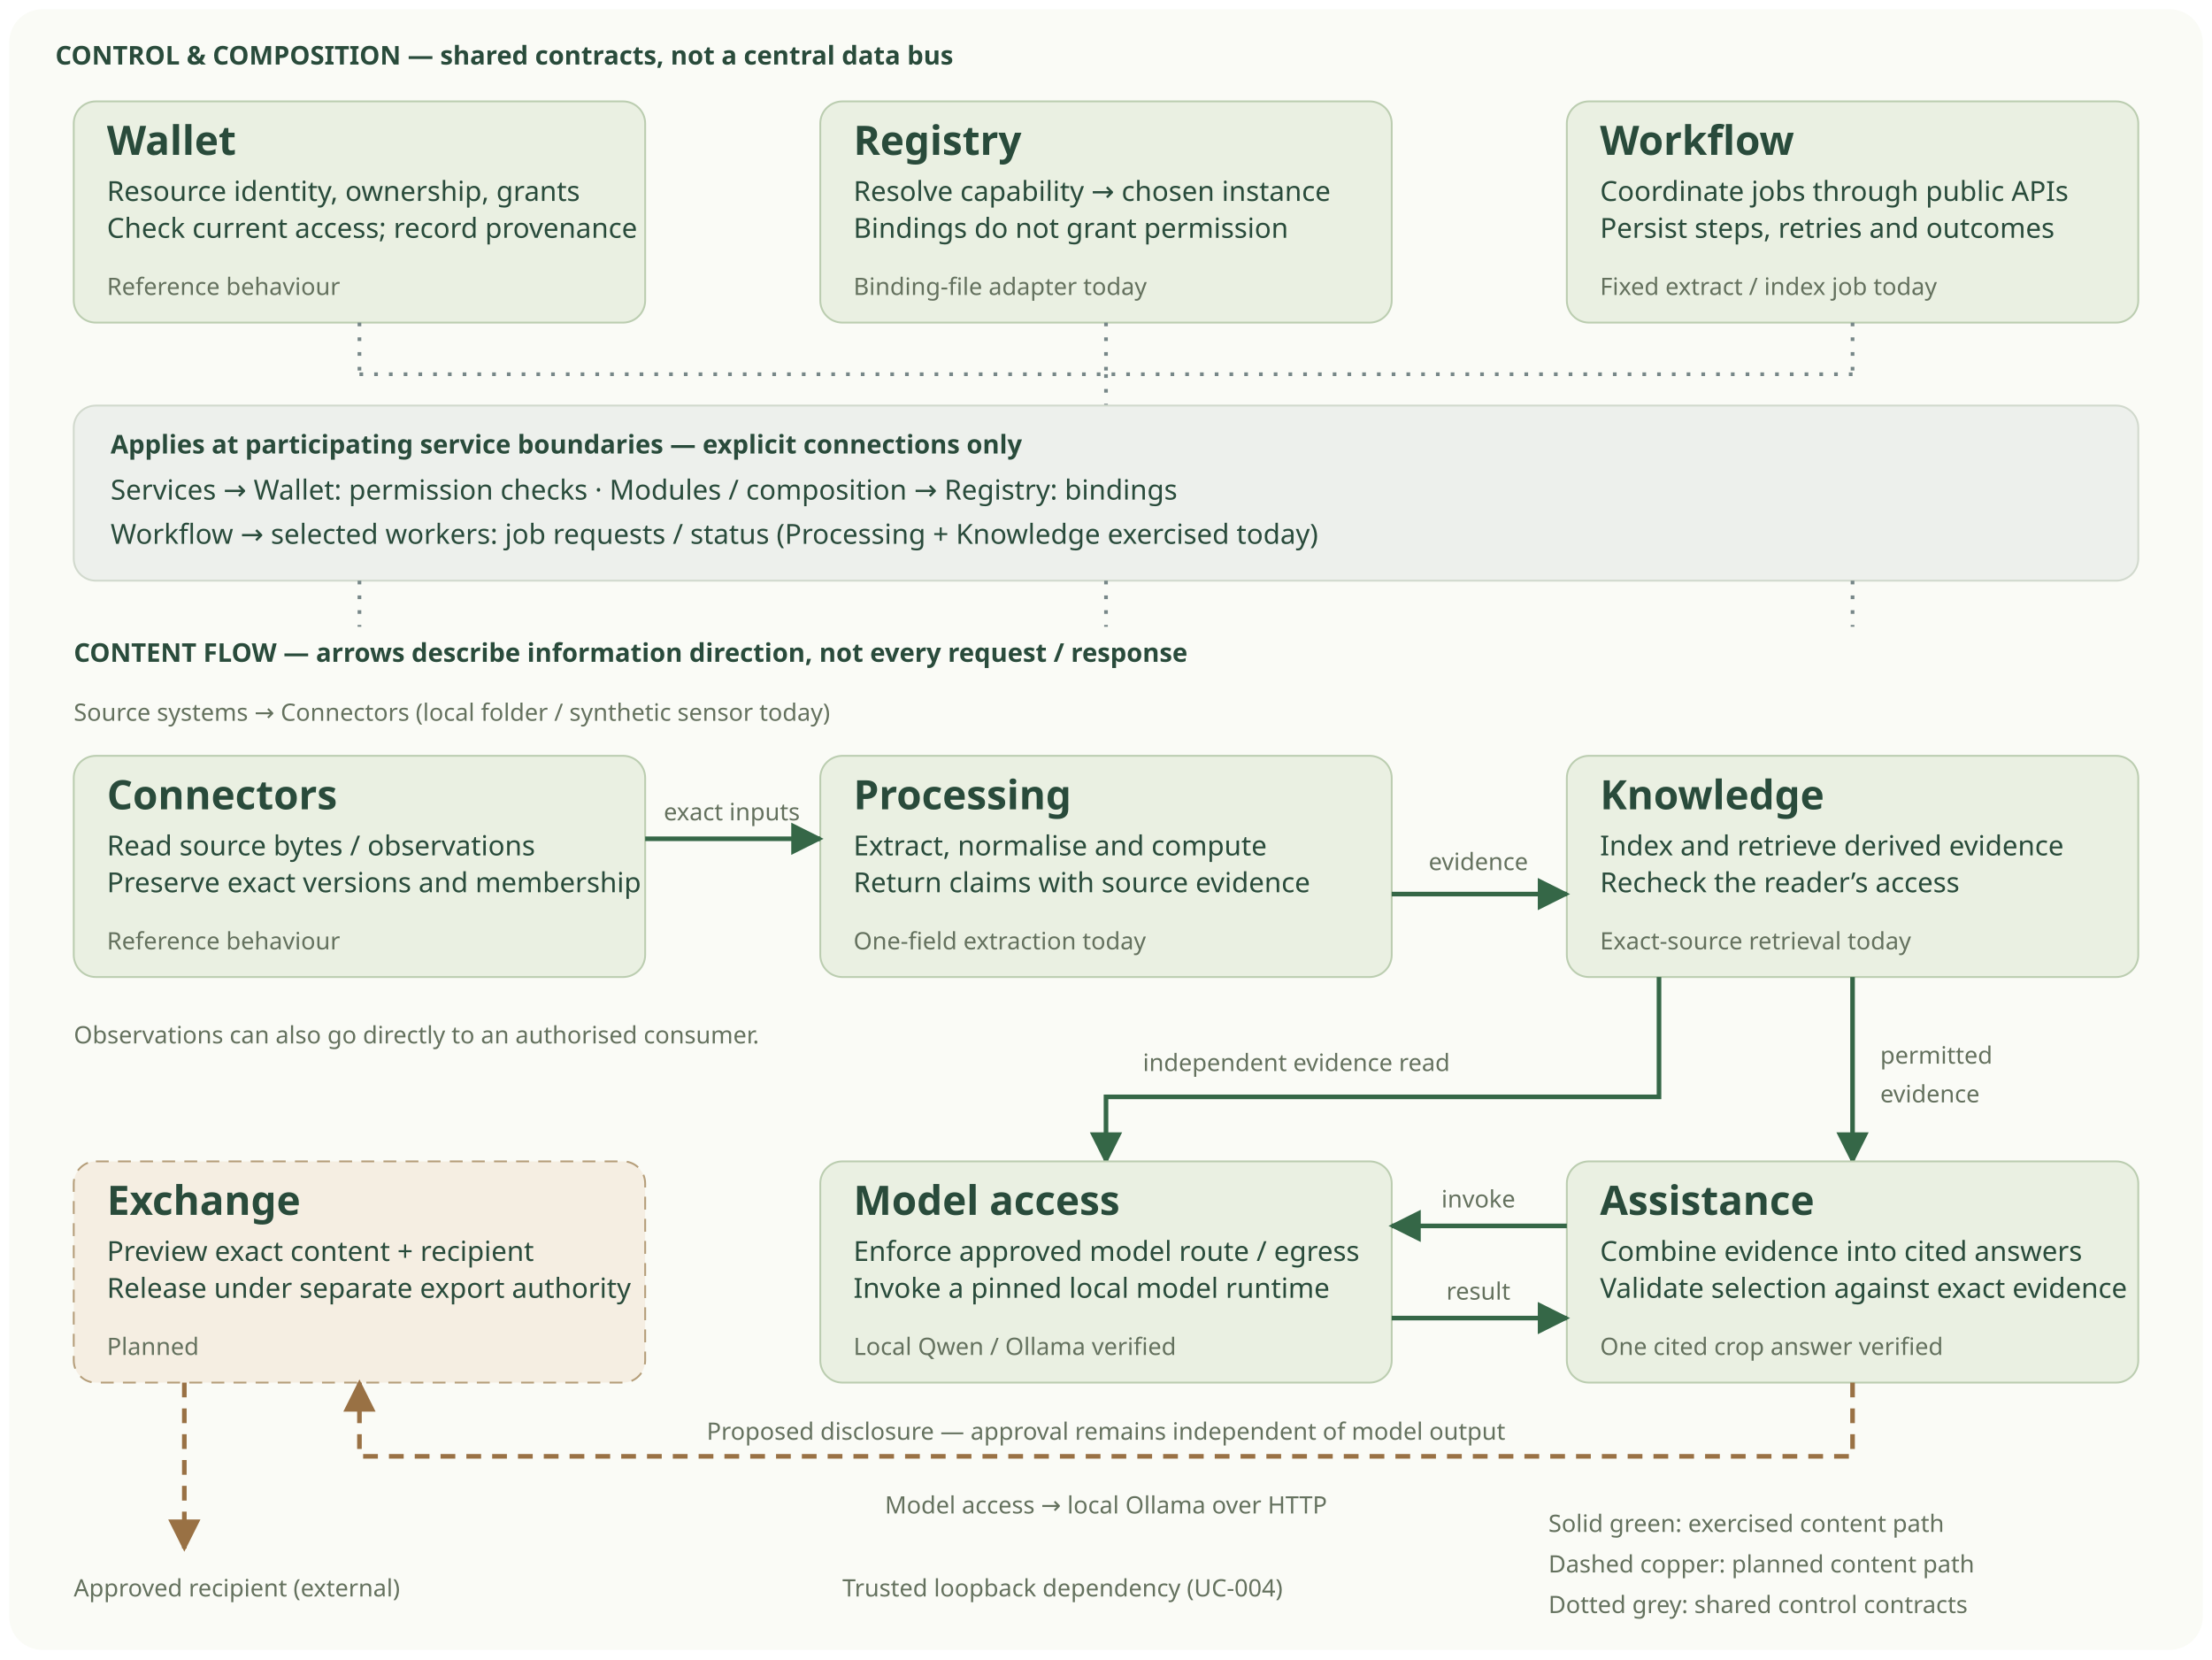
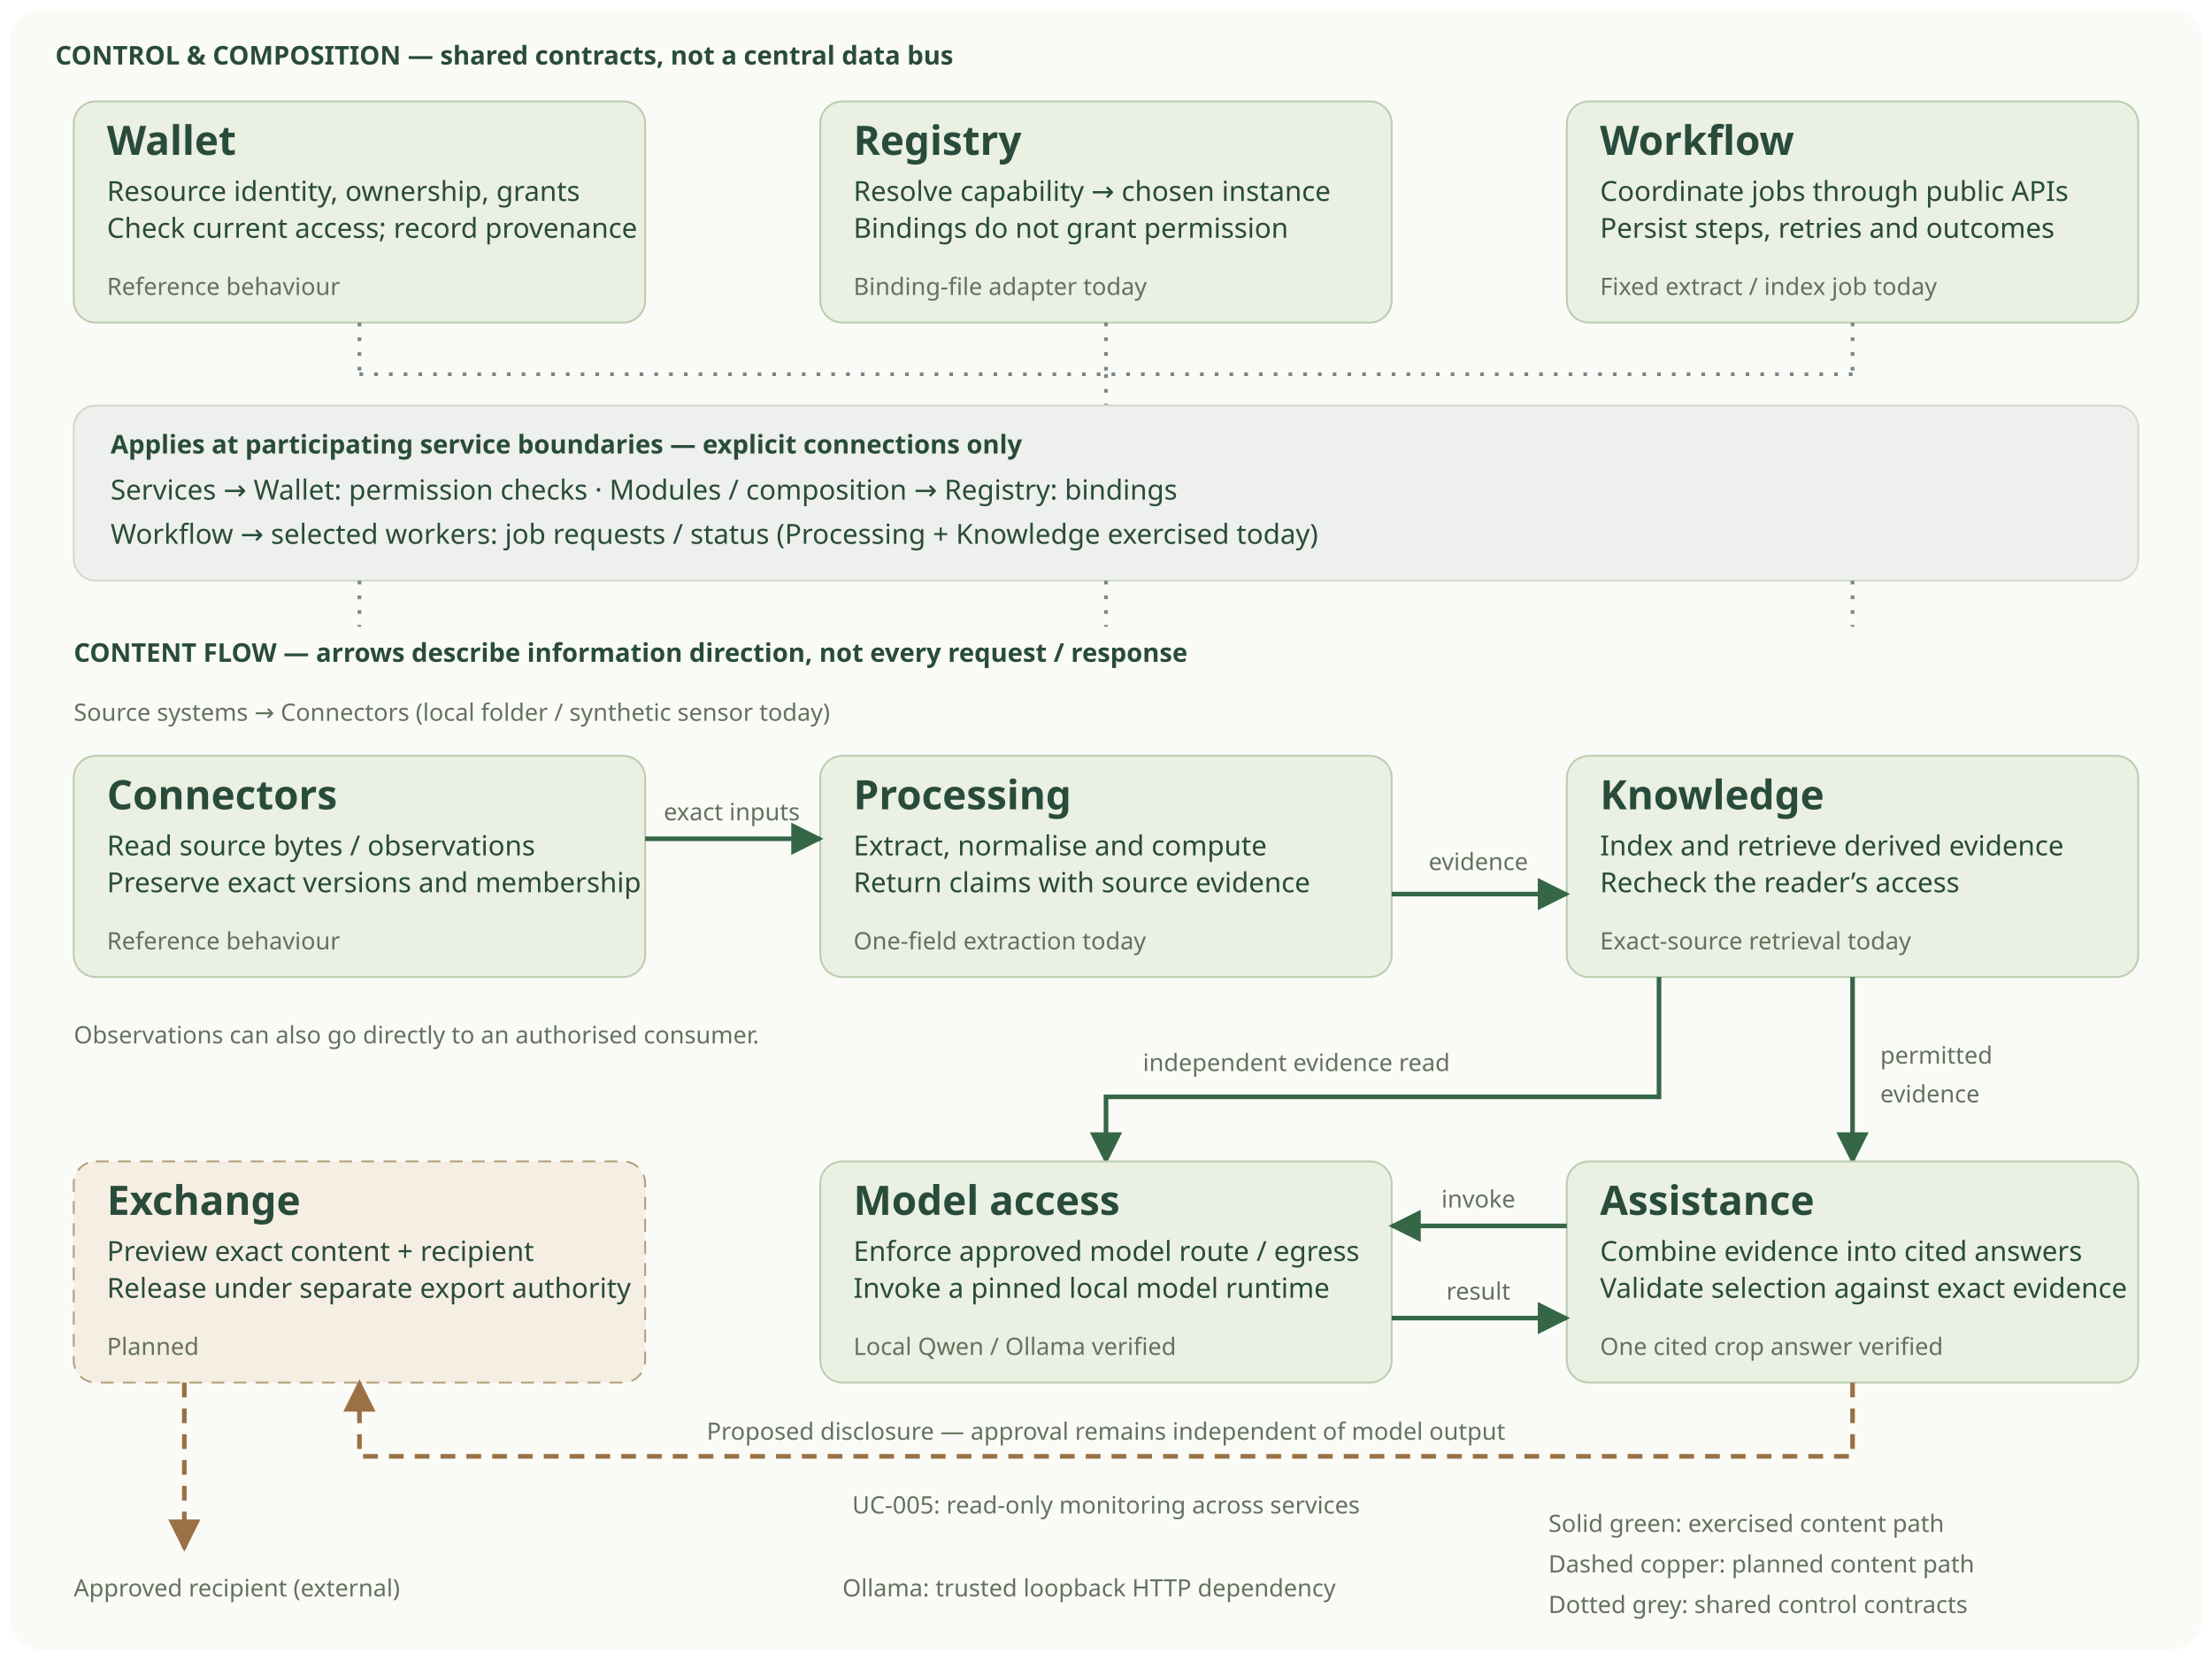
<svg xmlns="http://www.w3.org/2000/svg" viewBox="0 0 1200 900" role="img" aria-labelledby="title desc">
  <defs>
    <marker id="green" viewBox="0 0 10 10" refX="9" refY="5" markerWidth="7" markerHeight="7" orient="auto-start-reverse">
      <path d="M0 0 10 5 0 10Z" fill="#356747" />
    </marker>
    <marker id="copper" viewBox="0 0 10 10" refX="9" refY="5" markerWidth="7" markerHeight="7" orient="auto-start-reverse">
      <path d="M0 0 10 5 0 10Z" fill="#997144" />
    </marker>
  </defs>
  <style>text{font-family:system-ui,sans-serif;fill:#294b3b}.heading{font-size:22px;font-weight:650}.body{font-size:15px}.small{font-size:13px;fill:#64715e}.label{font-size:14px;font-weight:550}.live{fill:none;stroke:#356747;stroke-width:2.5;marker-end:url(#green)}.future{fill:none;stroke:#997144;stroke-width:2.5;stroke-dasharray:8 6;marker-end:url(#copper)}.control{fill:none;stroke:#778788;stroke-width:2;stroke-dasharray:2 6}</style>
  <rect x="5" y="5" width="1190" height="890" rx="18" fill="#fafbf6" />
  <text x="30" y="35" class="label">CONTROL &amp; COMPOSITION — shared contracts, not a central data bus</text>
  <rect x="40" y="55" width="310" height="120" rx="12" fill="#eaf0e2" stroke="#bbcdb0" />
  <text x="58" y="84" class="heading">Wallet</text>
  <text x="58" y="109" class="body">Resource identity, ownership, grants</text>
  <text x="58" y="129" class="body">Check current access; record provenance</text>
  <text x="58" y="160" class="small">Reference behaviour</text>
  <rect x="445" y="55" width="310" height="120" rx="12" fill="#eaf0e2" stroke="#bbcdb0" />
  <text x="463" y="84" class="heading">Registry</text>
  <text x="463" y="109" class="body">Resolve capability → chosen instance</text>
  <text x="463" y="129" class="body">Bindings do not grant permission</text>
  <text x="463" y="160" class="small">Binding-file adapter today</text>
  <rect x="850" y="55" width="310" height="120" rx="12" fill="#eaf0e2" stroke="#bbcdb0" />
  <text x="868" y="84" class="heading">Workflow</text>
  <text x="868" y="109" class="body">Coordinate jobs through public APIs</text>
  <text x="868" y="129" class="body">Persist steps, retries and outcomes</text>
  <text x="868" y="160" class="small">Fixed extract / index job today</text>
  <path class="control" d="M195 175v28m405-28v28m405-28v28M195 203h810M600 203v17" />
  <rect x="40" y="220" width="1120" height="95" rx="12" fill="#edf0ec" stroke="#d1d9cd" />
  <text x="60" y="246" class="label">Applies at participating service boundaries — explicit connections only</text>
  <text x="60" y="271" class="body">Services → Wallet: permission checks · Modules / composition → Registry: bindings</text>
  <text x="60" y="295" class="body">Workflow → selected workers: job requests / status (Processing + Knowledge exercised today)</text>
  <path class="control" d="M195 315v25m405-25v25m405-25v25" />
  <text x="40" y="359" class="label">CONTENT FLOW — arrows describe information direction, not every request / response</text>
  <text x="40" y="391" class="small">Source systems → Connectors (local folder / synthetic sensor today)</text>
  <rect x="40" y="410" width="310" height="120" rx="12" fill="#eaf0e2" stroke="#bbcdb0" />
  <text x="58" y="439" class="heading">Connectors</text>
  <text x="58" y="464" class="body">Read source bytes / observations</text>
  <text x="58" y="484" class="body">Preserve exact versions and membership</text>
  <text x="58" y="515" class="small">Reference behaviour</text>
  <rect x="445" y="410" width="310" height="120" rx="12" fill="#eaf0e2" stroke="#bbcdb0" />
  <text x="463" y="439" class="heading">Processing</text>
  <text x="463" y="464" class="body">Extract, normalise and compute</text>
  <text x="463" y="484" class="body">Return claims with source evidence</text>
  <text x="463" y="515" class="small">One-field extraction today</text>
  <rect x="850" y="410" width="310" height="120" rx="12" fill="#eaf0e2" stroke="#bbcdb0" />
  <text x="868" y="439" class="heading">Knowledge</text>
  <text x="868" y="464" class="body">Index and retrieve derived evidence</text>
  <text x="868" y="484" class="body">Recheck the reader’s access</text>
  <text x="868" y="515" class="small">Exact-source retrieval today</text>
  <path class="live" d="M350 455h95" />
  <text x="397" y="445" text-anchor="middle" class="small">exact inputs</text>
  <path class="live" d="M755 485h95" />
  <text x="802" y="472" text-anchor="middle" class="small">evidence</text>
  <path class="live" d="M1005 530v100" />
  <text x="1020" y="577" class="small">permitted</text>
  <text x="1020" y="598" class="small">evidence</text>
  <text x="40" y="566" class="small">Observations can also go directly to an authorised consumer.</text>
  <path class="live" d="M900 530v65H600v35" />
  <text x="620" y="581" class="small">independent evidence read</text>
  <rect x="40" y="630" width="310" height="120" rx="12" fill="#f5eee2" stroke="#b59e7a" stroke-dasharray="7 5" />
  <text x="58" y="659" class="heading">Exchange</text>
  <text x="58" y="684" class="body">Preview exact content + recipient</text>
  <text x="58" y="704" class="body">Release under separate export authority</text>
  <text x="58" y="735" class="small">Planned</text>
  <rect x="445" y="630" width="310" height="120" rx="12" fill="#eaf0e2" stroke="#bbcdb0" />
  <text x="463" y="659" class="heading">Model access</text>
  <text x="463" y="684" class="body">Enforce approved model route / egress</text>
  <text x="463" y="704" class="body">Invoke a pinned local model runtime</text>
  <text x="463" y="735" class="small">Local Qwen / Ollama verified</text>
  <rect x="850" y="630" width="310" height="120" rx="12" fill="#eaf0e2" stroke="#bbcdb0" />
  <text x="868" y="659" class="heading">Assistance</text>
  <text x="868" y="684" class="body">Combine evidence into cited answers</text>
  <text x="868" y="704" class="body">Validate selection against exact evidence</text>
  <text x="868" y="735" class="small">One cited crop answer verified</text>
  <path class="live" d="M850 665h-95" />
  <text x="802" y="655" text-anchor="middle" class="small">invoke</text>
  <path class="live" d="M755 715h95" />
  <text x="802" y="705" text-anchor="middle" class="small">result</text>
  <path class="future" d="M1005 750v40H195v-40" />
  <text x="600" y="781" text-anchor="middle" class="small">Proposed disclosure — approval remains independent of model output</text>
  <path class="future" d="M100 750v90" />
  <text x="40" y="866" class="small">Approved recipient (external)</text>
-   <text x="457" y="866" class="small">Trusted loopback dependency (UC-004)</text>
-   <text x="600" y="821" text-anchor="middle" class="small">Model access → local Ollama over HTTP</text>
+   <text x="457" y="866" class="small">Ollama: trusted loopback HTTP dependency</text>
+   <text x="600" y="821" text-anchor="middle" class="small">UC-005: read-only monitoring across services</text>
  <text x="840" y="831" class="small">Solid green: exercised content path</text>
  <text x="840" y="853" class="small">Dashed copper: planned content path</text>
  <text x="840" y="875" class="small">Dotted grey: shared control contracts</text>
</svg>
